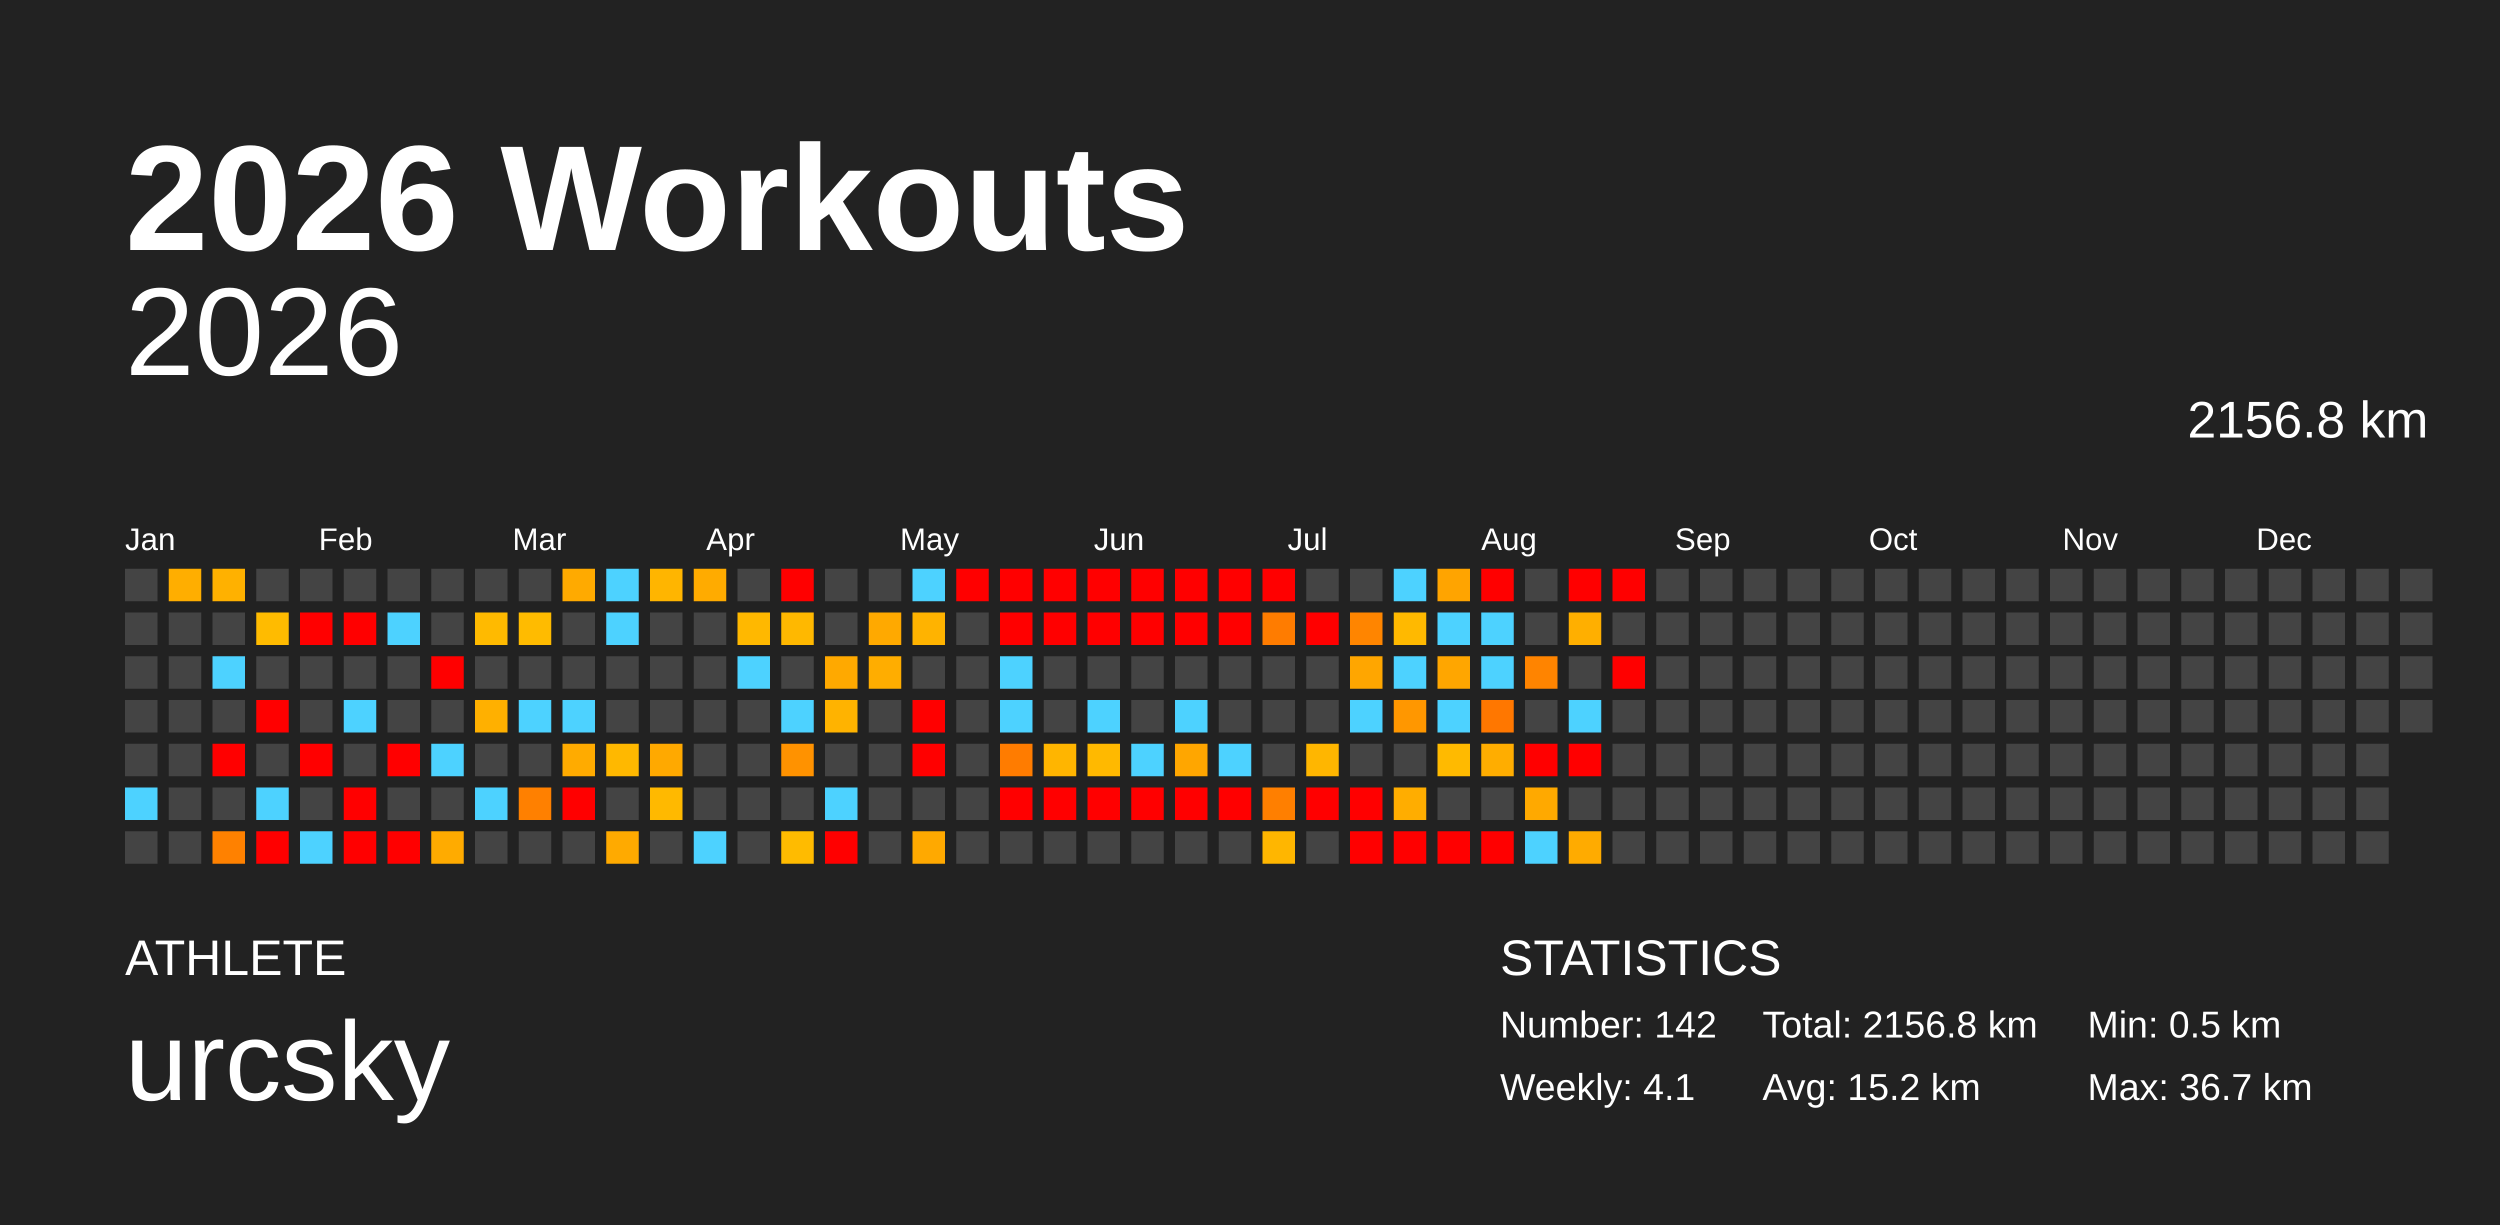
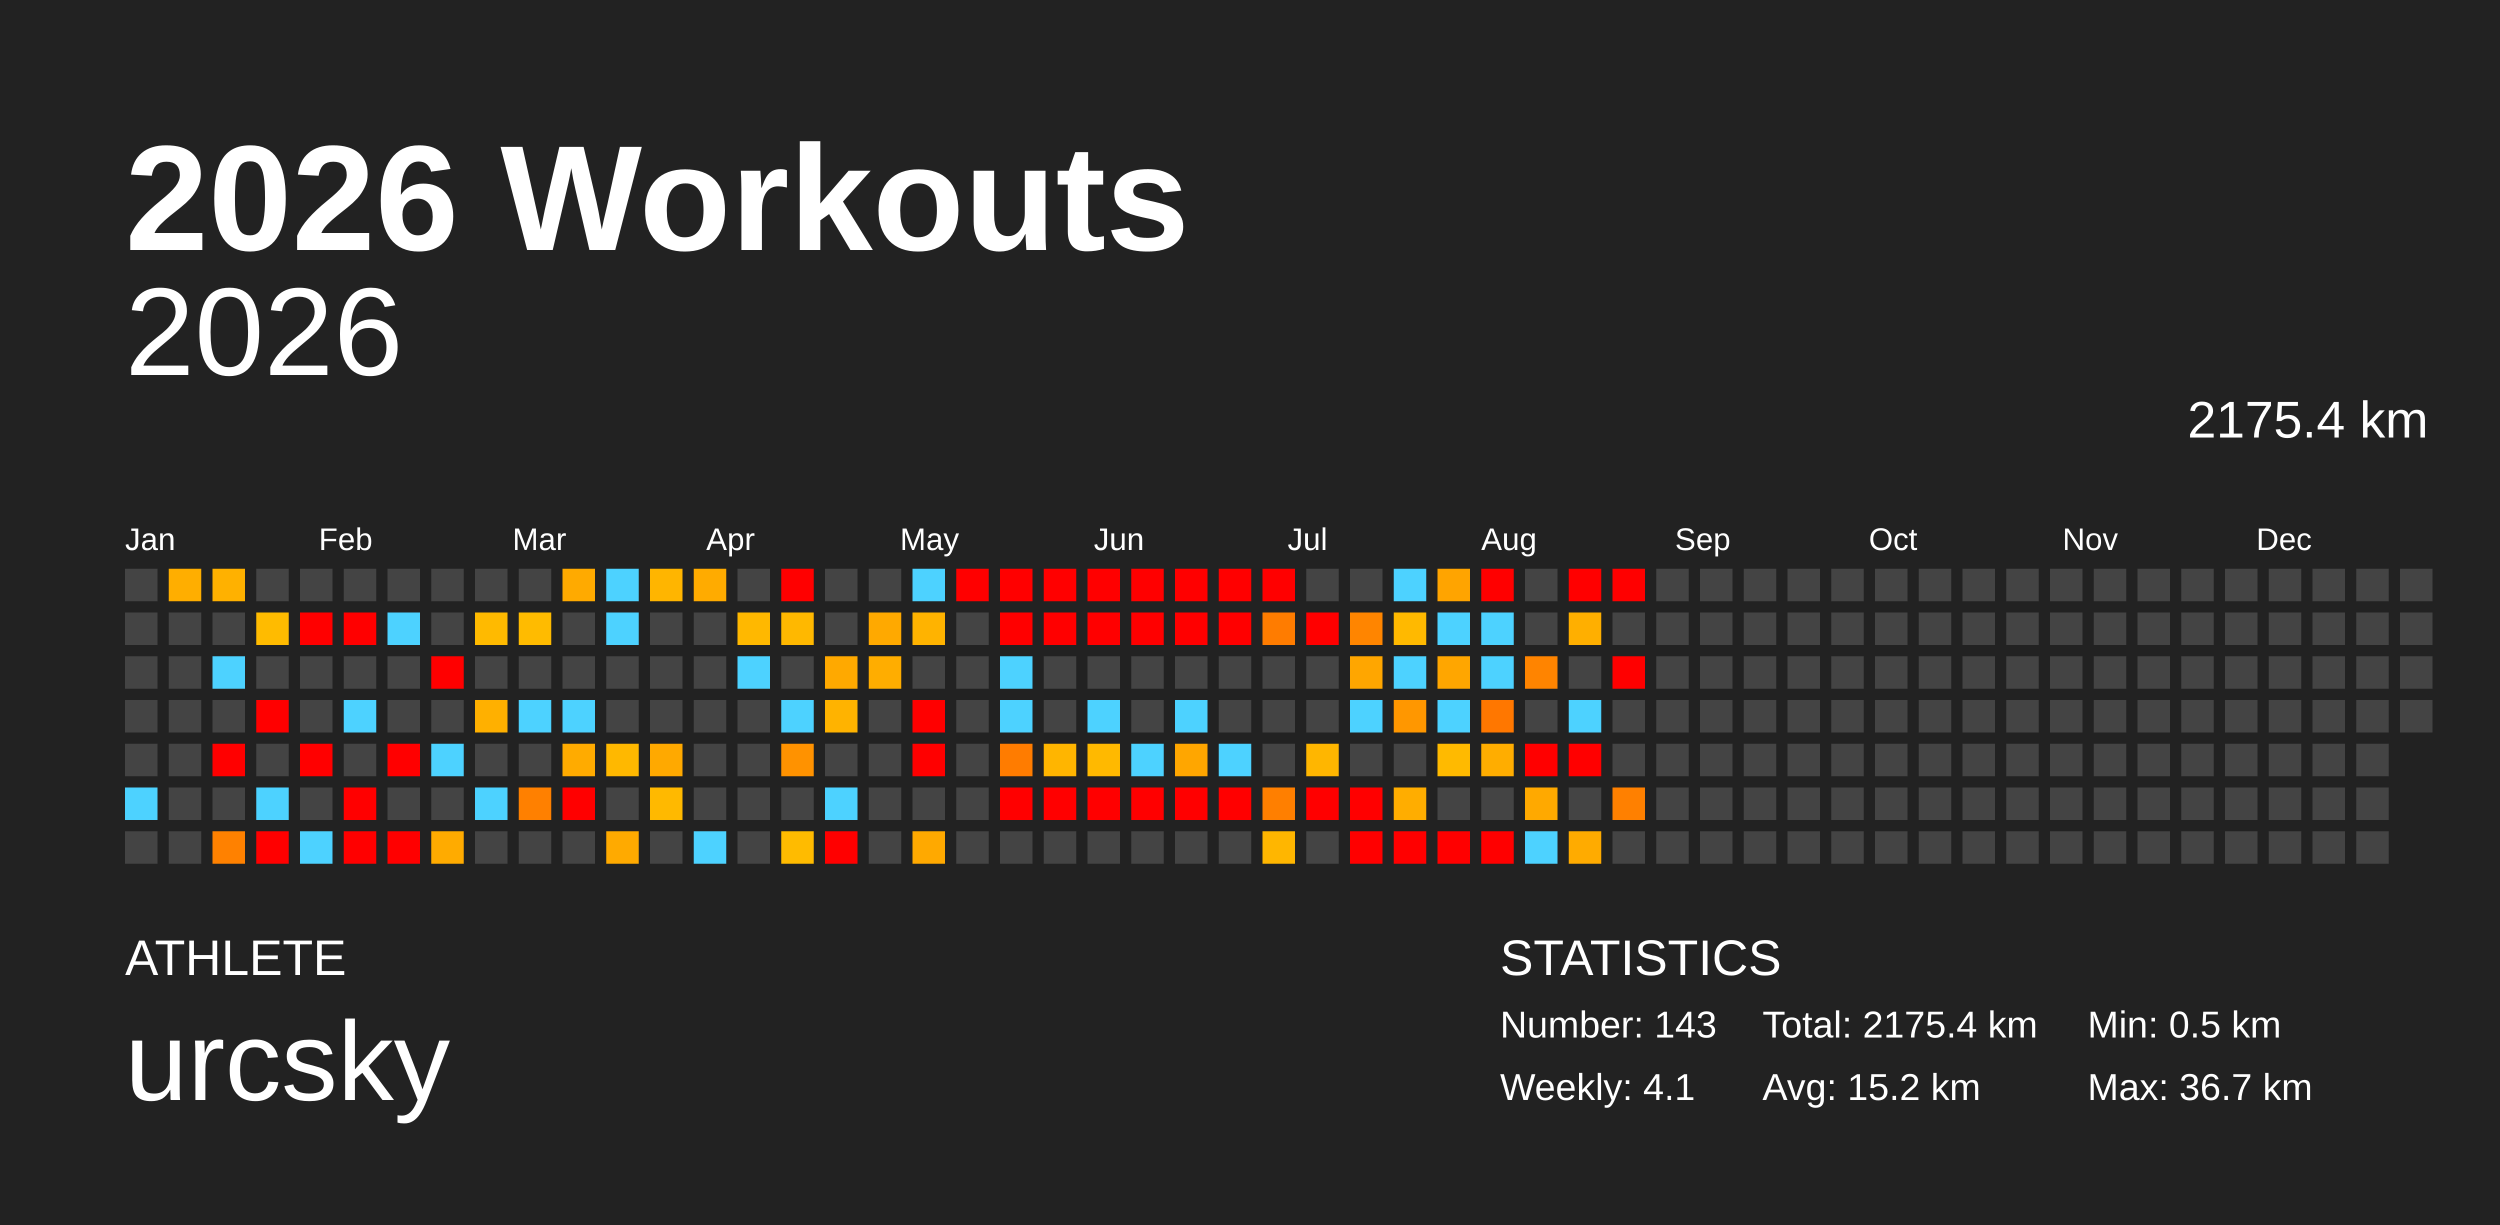
<svg xmlns="http://www.w3.org/2000/svg" baseProfile="full" height="98mm" version="1.1" viewBox="0,0,200,98" width="200mm">
  <defs />
  <rect fill="#222222" height="98" width="200" x="0" y="0" />
  <text fill="#FFFFFF" style="font-size:12px; font-family:Arial; font-weight:bold;" x="10" y="20">2026 Workouts</text>
  <text fill="#FFFFFF" style="font-size:4px; font-family:Arial" x="10" y="78">ATHLETE</text>
  <text fill="#FFFFFF" style="font-size:9px; font-family:Arial" x="10" y="88">urcsky</text>
  <text fill="#FFFFFF" style="font-size:4px; font-family:Arial" x="120" y="78">STATISTICS</text>
-   <text fill="#FFFFFF" style="font-size:3px; font-family:Arial" x="120" y="83">Number: 142</text>
+   <text fill="#FFFFFF" style="font-size:3px; font-family:Arial" x="120" y="83">Number: 143</text>
  <text fill="#FFFFFF" style="font-size:3px; font-family:Arial" x="120" y="88">Weekly: 4.1</text>
-   <text fill="#FFFFFF" style="font-size:3px; font-family:Arial" x="141" y="83">Total: 2156.8 km</text>
+   <text fill="#FFFFFF" style="font-size:3px; font-family:Arial" x="141" y="83">Total: 2175.4 km</text>
  <text fill="#FFFFFF" style="font-size:3px; font-family:Arial" x="141" y="88">Avg: 15.2 km</text>
  <text fill="#FFFFFF" style="font-size:3px; font-family:Arial" x="167" y="83">Min: 0.5 km</text>
  <text fill="#FFFFFF" style="font-size:3px; font-family:Arial" x="167" y="88">Max: 36.7 km</text>
  <text alignment-baseline="hanging" fill="#FFFFFF" style="font-size:10.0px; font-family:Arial;" x="10" y="30">2026</text>
-   <text alignment-baseline="hanging" fill="#FFFFFF" style="font-size:4.125px; font-family:Arial;" x="175" y="35">2156.8 km</text>
+   <text alignment-baseline="hanging" fill="#FFFFFF" style="font-size:4.125px; font-family:Arial;" x="175" y="35">2175.4 km</text>
  <text fill="#FFFFFF" style="font-size:2.5px; font-family:Arial" x="10.0" y="44">Jan</text>
  <text fill="#FFFFFF" style="font-size:2.5px; font-family:Arial" x="25.5" y="44">Feb</text>
  <text fill="#FFFFFF" style="font-size:2.5px; font-family:Arial" x="41.0" y="44">Mar</text>
  <text fill="#FFFFFF" style="font-size:2.5px; font-family:Arial" x="56.5" y="44">Apr</text>
  <text fill="#FFFFFF" style="font-size:2.5px; font-family:Arial" x="72.0" y="44">May</text>
  <text fill="#FFFFFF" style="font-size:2.5px; font-family:Arial" x="87.5" y="44">Jun</text>
  <text fill="#FFFFFF" style="font-size:2.5px; font-family:Arial" x="103.0" y="44">Jul</text>
  <text fill="#FFFFFF" style="font-size:2.5px; font-family:Arial" x="118.5" y="44">Aug</text>
  <text fill="#FFFFFF" style="font-size:2.5px; font-family:Arial" x="134.0" y="44">Sep</text>
  <text fill="#FFFFFF" style="font-size:2.5px; font-family:Arial" x="149.5" y="44">Oct</text>
  <text fill="#FFFFFF" style="font-size:2.5px; font-family:Arial" x="165.0" y="44">Nov</text>
  <text fill="#FFFFFF" style="font-size:2.5px; font-family:Arial" x="180.5" y="44">Dec</text>
  <rect fill="#444444" height="2.6" width="2.6" x="10.0" y="45.5" />
  <rect fill="#444444" height="2.6" width="2.6" x="10.0" y="49.0" />
  <rect fill="#444444" height="2.6" width="2.6" x="10.0" y="52.5" />
  <rect fill="#444444" height="2.6" width="2.6" x="10.0" y="56.0" />
  <rect fill="#444444" height="2.6" width="2.6" x="10.0" y="59.5" />
  <rect fill="#4dd2ff" height="2.6" width="2.6" x="10.0" y="63.0" />
  <rect fill="#444444" height="2.6" width="2.6" x="10.0" y="66.5" />
  <rect fill="#ffae00" height="2.6" width="2.6" x="13.5" y="45.5" />
  <rect fill="#444444" height="2.6" width="2.6" x="13.5" y="49.0" />
  <rect fill="#444444" height="2.6" width="2.6" x="13.5" y="52.5" />
  <rect fill="#444444" height="2.6" width="2.6" x="13.5" y="56.0" />
  <rect fill="#444444" height="2.6" width="2.6" x="13.5" y="59.5" />
  <rect fill="#444444" height="2.6" width="2.6" x="13.5" y="63.0" />
  <rect fill="#444444" height="2.6" width="2.6" x="13.5" y="66.5" />
  <rect fill="#ffb100" height="2.6" width="2.6" x="17.0" y="45.5" />
  <rect fill="#444444" height="2.6" width="2.6" x="17.0" y="49.0" />
  <rect fill="#4dd2ff" height="2.6" width="2.6" x="17.0" y="52.5" />
  <rect fill="#444444" height="2.6" width="2.6" x="17.0" y="56.0" />
  <rect fill="red" height="2.6" width="2.6" x="17.0" y="59.5" />
  <rect fill="#444444" height="2.6" width="2.6" x="17.0" y="63.0" />
  <rect fill="#ff8100" height="2.6" width="2.6" x="17.0" y="66.5" />
  <rect fill="#444444" height="2.6" width="2.6" x="20.5" y="45.5" />
  <rect fill="#ffbb00" height="2.6" width="2.6" x="20.5" y="49.0" />
  <rect fill="#444444" height="2.6" width="2.6" x="20.5" y="52.5" />
  <rect fill="red" height="2.6" width="2.6" x="20.5" y="56.0" />
  <rect fill="#444444" height="2.6" width="2.6" x="20.5" y="59.5" />
  <rect fill="#4dd2ff" height="2.6" width="2.6" x="20.5" y="63.0" />
  <rect fill="red" height="2.6" width="2.6" x="20.5" y="66.5" />
  <rect fill="#444444" height="2.6" width="2.6" x="24.0" y="45.5" />
  <rect fill="red" height="2.6" width="2.6" x="24.0" y="49.0" />
  <rect fill="#444444" height="2.6" width="2.6" x="24.0" y="52.5" />
  <rect fill="#444444" height="2.6" width="2.6" x="24.0" y="56.0" />
  <rect fill="red" height="2.6" width="2.6" x="24.0" y="59.5" />
  <rect fill="#444444" height="2.6" width="2.6" x="24.0" y="63.0" />
  <rect fill="#4dd2ff" height="2.6" width="2.6" x="24.0" y="66.5" />
  <rect fill="#444444" height="2.6" width="2.6" x="27.5" y="45.5" />
  <rect fill="red" height="2.6" width="2.6" x="27.5" y="49.0" />
  <rect fill="#444444" height="2.6" width="2.6" x="27.5" y="52.5" />
  <rect fill="#4dd2ff" height="2.6" width="2.6" x="27.5" y="56.0" />
  <rect fill="#444444" height="2.6" width="2.6" x="27.5" y="59.5" />
  <rect fill="red" height="2.6" width="2.6" x="27.5" y="63.0" />
  <rect fill="red" height="2.6" width="2.6" x="27.5" y="66.5" />
  <rect fill="#444444" height="2.6" width="2.6" x="31.0" y="45.5" />
  <rect fill="#4dd2ff" height="2.6" width="2.6" x="31.0" y="49.0" />
  <rect fill="#444444" height="2.6" width="2.6" x="31.0" y="52.5" />
  <rect fill="#444444" height="2.6" width="2.6" x="31.0" y="56.0" />
  <rect fill="red" height="2.6" width="2.6" x="31.0" y="59.5" />
  <rect fill="#444444" height="2.6" width="2.6" x="31.0" y="63.0" />
  <rect fill="red" height="2.6" width="2.6" x="31.0" y="66.5" />
  <rect fill="#444444" height="2.6" width="2.6" x="34.5" y="45.5" />
  <rect fill="#444444" height="2.6" width="2.6" x="34.5" y="49.0" />
  <rect fill="red" height="2.6" width="2.6" x="34.5" y="52.5" />
  <rect fill="#444444" height="2.6" width="2.6" x="34.5" y="56.0" />
  <rect fill="#4dd2ff" height="2.6" width="2.6" x="34.5" y="59.5" />
  <rect fill="#444444" height="2.6" width="2.6" x="34.5" y="63.0" />
  <rect fill="#ffab00" height="2.6" width="2.6" x="34.5" y="66.5" />
  <rect fill="#444444" height="2.6" width="2.6" x="38.0" y="45.5" />
  <rect fill="#ffba00" height="2.6" width="2.6" x="38.0" y="49.0" />
  <rect fill="#444444" height="2.6" width="2.6" x="38.0" y="52.5" />
  <rect fill="#ffb000" height="2.6" width="2.6" x="38.0" y="56.0" />
  <rect fill="#444444" height="2.6" width="2.6" x="38.0" y="59.5" />
  <rect fill="#4dd2ff" height="2.6" width="2.6" x="38.0" y="63.0" />
  <rect fill="#444444" height="2.6" width="2.6" x="38.0" y="66.5" />
  <rect fill="#444444" height="2.6" width="2.6" x="41.5" y="45.5" />
  <rect fill="#ffbb00" height="2.6" width="2.6" x="41.5" y="49.0" />
  <rect fill="#444444" height="2.6" width="2.6" x="41.5" y="52.5" />
  <rect fill="#4dd2ff" height="2.6" width="2.6" x="41.5" y="56.0" />
  <rect fill="#444444" height="2.6" width="2.6" x="41.5" y="59.5" />
  <rect fill="#ff8000" height="2.6" width="2.6" x="41.5" y="63.0" />
  <rect fill="#444444" height="2.6" width="2.6" x="41.5" y="66.5" />
  <rect fill="#ffaa00" height="2.6" width="2.6" x="45.0" y="45.5" />
  <rect fill="#444444" height="2.6" width="2.6" x="45.0" y="49.0" />
  <rect fill="#444444" height="2.6" width="2.6" x="45.0" y="52.5" />
  <rect fill="#4dd2ff" height="2.6" width="2.6" x="45.0" y="56.0" />
  <rect fill="#ffab00" height="2.6" width="2.6" x="45.0" y="59.5" />
  <rect fill="red" height="2.6" width="2.6" x="45.0" y="63.0" />
  <rect fill="#444444" height="2.6" width="2.6" x="45.0" y="66.5" />
  <rect fill="#4dd2ff" height="2.6" width="2.6" x="48.5" y="45.5" />
  <rect fill="#4dd2ff" height="2.6" width="2.6" x="48.5" y="49.0" />
  <rect fill="#444444" height="2.6" width="2.6" x="48.5" y="52.5" />
  <rect fill="#444444" height="2.6" width="2.6" x="48.5" y="56.0" />
  <rect fill="#ffb800" height="2.6" width="2.6" x="48.5" y="59.5" />
  <rect fill="#444444" height="2.6" width="2.6" x="48.5" y="63.0" />
  <rect fill="#ffaa00" height="2.6" width="2.6" x="48.5" y="66.5" />
  <rect fill="#ffb500" height="2.6" width="2.6" x="52.0" y="45.5" />
  <rect fill="#444444" height="2.6" width="2.6" x="52.0" y="49.0" />
  <rect fill="#444444" height="2.6" width="2.6" x="52.0" y="52.5" />
  <rect fill="#444444" height="2.6" width="2.6" x="52.0" y="56.0" />
  <rect fill="#ffa900" height="2.6" width="2.6" x="52.0" y="59.5" />
  <rect fill="#ffb900" height="2.6" width="2.6" x="52.0" y="63.0" />
  <rect fill="#444444" height="2.6" width="2.6" x="52.0" y="66.5" />
  <rect fill="#ffab00" height="2.6" width="2.6" x="55.5" y="45.5" />
  <rect fill="#444444" height="2.6" width="2.6" x="55.5" y="49.0" />
  <rect fill="#444444" height="2.6" width="2.6" x="55.5" y="52.5" />
  <rect fill="#444444" height="2.6" width="2.6" x="55.5" y="56.0" />
  <rect fill="#444444" height="2.6" width="2.6" x="55.5" y="59.5" />
  <rect fill="#444444" height="2.6" width="2.6" x="55.5" y="63.0" />
  <rect fill="#4dd2ff" height="2.6" width="2.6" x="55.5" y="66.5" />
  <rect fill="#444444" height="2.6" width="2.6" x="59.0" y="45.5" />
  <rect fill="#ffb800" height="2.6" width="2.6" x="59.0" y="49.0" />
  <rect fill="#4dd2ff" height="2.6" width="2.6" x="59.0" y="52.5" />
  <rect fill="#444444" height="2.6" width="2.6" x="59.0" y="56.0" />
  <rect fill="#444444" height="2.6" width="2.6" x="59.0" y="59.5" />
  <rect fill="#444444" height="2.6" width="2.6" x="59.0" y="63.0" />
  <rect fill="#444444" height="2.6" width="2.6" x="59.0" y="66.5" />
  <rect fill="red" height="2.6" width="2.6" x="62.5" y="45.5" />
  <rect fill="#ffb800" height="2.6" width="2.6" x="62.5" y="49.0" />
  <rect fill="#444444" height="2.6" width="2.6" x="62.5" y="52.5" />
  <rect fill="#4dd2ff" height="2.6" width="2.6" x="62.5" y="56.0" />
  <rect fill="#ff9200" height="2.6" width="2.6" x="62.5" y="59.5" />
  <rect fill="#444444" height="2.6" width="2.6" x="62.5" y="63.0" />
  <rect fill="#ffbb00" height="2.6" width="2.6" x="62.5" y="66.5" />
  <rect fill="#444444" height="2.6" width="2.6" x="66.0" y="45.5" />
  <rect fill="#444444" height="2.6" width="2.6" x="66.0" y="49.0" />
  <rect fill="#ffa900" height="2.6" width="2.6" x="66.0" y="52.5" />
  <rect fill="#ffb300" height="2.6" width="2.6" x="66.0" y="56.0" />
  <rect fill="#444444" height="2.6" width="2.6" x="66.0" y="59.5" />
  <rect fill="#4dd2ff" height="2.6" width="2.6" x="66.0" y="63.0" />
  <rect fill="red" height="2.6" width="2.6" x="66.0" y="66.5" />
  <rect fill="#444444" height="2.6" width="2.6" x="69.5" y="45.5" />
  <rect fill="#ffa900" height="2.6" width="2.6" x="69.5" y="49.0" />
  <rect fill="#ffad00" height="2.6" width="2.6" x="69.5" y="52.5" />
  <rect fill="#444444" height="2.6" width="2.6" x="69.5" y="56.0" />
  <rect fill="#444444" height="2.6" width="2.6" x="69.5" y="59.5" />
  <rect fill="#444444" height="2.6" width="2.6" x="69.5" y="63.0" />
  <rect fill="#444444" height="2.6" width="2.6" x="69.5" y="66.5" />
  <rect fill="#4dd2ff" height="2.6" width="2.6" x="73.0" y="45.5" />
  <rect fill="#ffb300" height="2.6" width="2.6" x="73.0" y="49.0" />
  <rect fill="#444444" height="2.6" width="2.6" x="73.0" y="52.5" />
  <rect fill="red" height="2.6" width="2.6" x="73.0" y="56.0" />
  <rect fill="red" height="2.6" width="2.6" x="73.0" y="59.5" />
  <rect fill="#444444" height="2.6" width="2.6" x="73.0" y="63.0" />
  <rect fill="#ffa900" height="2.6" width="2.6" x="73.0" y="66.5" />
  <rect fill="red" height="2.6" width="2.6" x="76.5" y="45.5" />
  <rect fill="#444444" height="2.6" width="2.6" x="76.5" y="49.0" />
  <rect fill="#444444" height="2.6" width="2.6" x="76.5" y="52.5" />
  <rect fill="#444444" height="2.6" width="2.6" x="76.5" y="56.0" />
  <rect fill="#444444" height="2.6" width="2.6" x="76.5" y="59.5" />
  <rect fill="#444444" height="2.6" width="2.6" x="76.5" y="63.0" />
  <rect fill="#444444" height="2.6" width="2.6" x="76.5" y="66.5" />
  <rect fill="red" height="2.6" width="2.6" x="80.0" y="45.5" />
  <rect fill="red" height="2.6" width="2.6" x="80.0" y="49.0" />
  <rect fill="#4dd2ff" height="2.6" width="2.6" x="80.0" y="52.5" />
  <rect fill="#4dd2ff" height="2.6" width="2.6" x="80.0" y="56.0" />
  <rect fill="#ff7c00" height="2.6" width="2.6" x="80.0" y="59.5" />
  <rect fill="red" height="2.6" width="2.6" x="80.0" y="63.0" />
  <rect fill="#444444" height="2.6" width="2.6" x="80.0" y="66.5" />
  <rect fill="red" height="2.6" width="2.6" x="83.5" y="45.5" />
  <rect fill="red" height="2.6" width="2.6" x="83.5" y="49.0" />
  <rect fill="#444444" height="2.6" width="2.6" x="83.5" y="52.5" />
  <rect fill="#444444" height="2.6" width="2.6" x="83.5" y="56.0" />
  <rect fill="#ffb500" height="2.6" width="2.6" x="83.5" y="59.5" />
  <rect fill="red" height="2.6" width="2.6" x="83.5" y="63.0" />
  <rect fill="#444444" height="2.6" width="2.6" x="83.5" y="66.5" />
  <rect fill="red" height="2.6" width="2.6" x="87.0" y="45.5" />
  <rect fill="red" height="2.6" width="2.6" x="87.0" y="49.0" />
  <rect fill="#444444" height="2.6" width="2.6" x="87.0" y="52.5" />
  <rect fill="#4dd2ff" height="2.6" width="2.6" x="87.0" y="56.0" />
  <rect fill="#ffb900" height="2.6" width="2.6" x="87.0" y="59.5" />
  <rect fill="red" height="2.6" width="2.6" x="87.0" y="63.0" />
  <rect fill="#444444" height="2.6" width="2.6" x="87.0" y="66.5" />
  <rect fill="red" height="2.6" width="2.6" x="90.5" y="45.5" />
  <rect fill="red" height="2.6" width="2.6" x="90.5" y="49.0" />
  <rect fill="#444444" height="2.6" width="2.6" x="90.5" y="52.5" />
  <rect fill="#444444" height="2.6" width="2.6" x="90.5" y="56.0" />
  <rect fill="#4dd2ff" height="2.6" width="2.6" x="90.5" y="59.5" />
  <rect fill="red" height="2.6" width="2.6" x="90.5" y="63.0" />
  <rect fill="#444444" height="2.6" width="2.6" x="90.5" y="66.5" />
  <rect fill="red" height="2.6" width="2.6" x="94.0" y="45.5" />
  <rect fill="red" height="2.6" width="2.6" x="94.0" y="49.0" />
  <rect fill="#444444" height="2.6" width="2.6" x="94.0" y="52.5" />
  <rect fill="#4dd2ff" height="2.6" width="2.6" x="94.0" y="56.0" />
  <rect fill="#ffa600" height="2.6" width="2.6" x="94.0" y="59.5" />
  <rect fill="red" height="2.6" width="2.6" x="94.0" y="63.0" />
  <rect fill="#444444" height="2.6" width="2.6" x="94.0" y="66.5" />
  <rect fill="red" height="2.6" width="2.6" x="97.5" y="45.5" />
  <rect fill="red" height="2.6" width="2.6" x="97.5" y="49.0" />
  <rect fill="#444444" height="2.6" width="2.6" x="97.5" y="52.5" />
  <rect fill="#444444" height="2.6" width="2.6" x="97.5" y="56.0" />
  <rect fill="#4dd2ff" height="2.6" width="2.6" x="97.5" y="59.5" />
  <rect fill="red" height="2.6" width="2.6" x="97.5" y="63.0" />
  <rect fill="#444444" height="2.6" width="2.6" x="97.5" y="66.5" />
  <rect fill="red" height="2.6" width="2.6" x="101.0" y="45.5" />
  <rect fill="#ff7c00" height="2.6" width="2.6" x="101.0" y="49.0" />
  <rect fill="#444444" height="2.6" width="2.6" x="101.0" y="52.5" />
  <rect fill="#444444" height="2.6" width="2.6" x="101.0" y="56.0" />
  <rect fill="#444444" height="2.6" width="2.6" x="101.0" y="59.5" />
  <rect fill="#ff7f00" height="2.6" width="2.6" x="101.0" y="63.0" />
  <rect fill="#ffb600" height="2.6" width="2.6" x="101.0" y="66.5" />
  <rect fill="#444444" height="2.6" width="2.6" x="104.5" y="45.5" />
  <rect fill="red" height="2.6" width="2.6" x="104.5" y="49.0" />
  <rect fill="#444444" height="2.6" width="2.6" x="104.5" y="52.5" />
  <rect fill="#444444" height="2.6" width="2.6" x="104.5" y="56.0" />
  <rect fill="#ffb600" height="2.6" width="2.6" x="104.5" y="59.5" />
  <rect fill="red" height="2.6" width="2.6" x="104.5" y="63.0" />
  <rect fill="#444444" height="2.6" width="2.6" x="104.5" y="66.5" />
  <rect fill="#444444" height="2.6" width="2.6" x="108.0" y="45.5" />
  <rect fill="#ff8500" height="2.6" width="2.6" x="108.0" y="49.0" />
  <rect fill="#ffa600" height="2.6" width="2.6" x="108.0" y="52.5" />
  <rect fill="#4dd2ff" height="2.6" width="2.6" x="108.0" y="56.0" />
  <rect fill="#444444" height="2.6" width="2.6" x="108.0" y="59.5" />
  <rect fill="red" height="2.6" width="2.6" x="108.0" y="63.0" />
  <rect fill="red" height="2.6" width="2.6" x="108.0" y="66.5" />
  <rect fill="#4dd2ff" height="2.6" width="2.6" x="111.5" y="45.5" />
  <rect fill="#ffb900" height="2.6" width="2.6" x="111.5" y="49.0" />
  <rect fill="#4dd2ff" height="2.6" width="2.6" x="111.5" y="52.5" />
  <rect fill="#ff9700" height="2.6" width="2.6" x="111.5" y="56.0" />
  <rect fill="#444444" height="2.6" width="2.6" x="111.5" y="59.5" />
  <rect fill="#ffad00" height="2.6" width="2.6" x="111.5" y="63.0" />
  <rect fill="red" height="2.6" width="2.6" x="111.5" y="66.5" />
  <rect fill="#ffa400" height="2.6" width="2.6" x="115.0" y="45.5" />
  <rect fill="#4dd2ff" height="2.6" width="2.6" x="115.0" y="49.0" />
  <rect fill="#ffa600" height="2.6" width="2.6" x="115.0" y="52.5" />
  <rect fill="#4dd2ff" height="2.6" width="2.6" x="115.0" y="56.0" />
  <rect fill="#ffba00" height="2.6" width="2.6" x="115.0" y="59.5" />
  <rect fill="#444444" height="2.6" width="2.6" x="115.0" y="63.0" />
  <rect fill="red" height="2.6" width="2.6" x="115.0" y="66.5" />
  <rect fill="red" height="2.6" width="2.6" x="118.5" y="45.5" />
  <rect fill="#4dd2ff" height="2.6" width="2.6" x="118.5" y="49.0" />
  <rect fill="#4dd2ff" height="2.6" width="2.6" x="118.5" y="52.5" />
  <rect fill="#ff7700" height="2.6" width="2.6" x="118.5" y="56.0" />
  <rect fill="#ffad00" height="2.6" width="2.6" x="118.5" y="59.5" />
  <rect fill="#444444" height="2.6" width="2.6" x="118.5" y="63.0" />
  <rect fill="red" height="2.6" width="2.6" x="118.5" y="66.5" />
  <rect fill="#444444" height="2.6" width="2.6" x="122.0" y="45.5" />
  <rect fill="#444444" height="2.6" width="2.6" x="122.0" y="49.0" />
  <rect fill="#ff8400" height="2.6" width="2.6" x="122.0" y="52.5" />
  <rect fill="#444444" height="2.6" width="2.6" x="122.0" y="56.0" />
  <rect fill="red" height="2.6" width="2.6" x="122.0" y="59.5" />
  <rect fill="#ffa900" height="2.6" width="2.6" x="122.0" y="63.0" />
  <rect fill="#4dd2ff" height="2.6" width="2.6" x="122.0" y="66.5" />
  <rect fill="red" height="2.6" width="2.6" x="125.5" y="45.5" />
  <rect fill="#ffaf00" height="2.6" width="2.6" x="125.5" y="49.0" />
  <rect fill="#444444" height="2.6" width="2.6" x="125.5" y="52.5" />
  <rect fill="#4dd2ff" height="2.6" width="2.6" x="125.5" y="56.0" />
  <rect fill="red" height="2.6" width="2.6" x="125.5" y="59.5" />
  <rect fill="#444444" height="2.6" width="2.6" x="125.5" y="63.0" />
  <rect fill="#ffab00" height="2.6" width="2.6" x="125.5" y="66.5" />
  <rect fill="red" height="2.6" width="2.6" x="129.0" y="45.5" />
  <rect fill="#444444" height="2.6" width="2.6" x="129.0" y="49.0" />
  <rect fill="red" height="2.6" width="2.6" x="129.0" y="52.5" />
  <rect fill="#444444" height="2.6" width="2.6" x="129.0" y="56.0" />
  <rect fill="#444444" height="2.6" width="2.6" x="129.0" y="59.5" />
-   <rect fill="#444444" height="2.6" width="2.6" x="129.0" y="63.0" />
+   <rect fill="#ff8000" height="2.6" width="2.6" x="129.0" y="63.0" />
  <rect fill="#444444" height="2.6" width="2.6" x="129.0" y="66.5" />
  <rect fill="#444444" height="2.6" width="2.6" x="132.5" y="45.5" />
  <rect fill="#444444" height="2.6" width="2.6" x="132.5" y="49.0" />
  <rect fill="#444444" height="2.6" width="2.6" x="132.5" y="52.5" />
  <rect fill="#444444" height="2.6" width="2.6" x="132.5" y="56.0" />
  <rect fill="#444444" height="2.6" width="2.6" x="132.5" y="59.5" />
  <rect fill="#444444" height="2.6" width="2.6" x="132.5" y="63.0" />
  <rect fill="#444444" height="2.6" width="2.6" x="132.5" y="66.5" />
  <rect fill="#444444" height="2.6" width="2.6" x="136.0" y="45.5" />
  <rect fill="#444444" height="2.6" width="2.6" x="136.0" y="49.0" />
  <rect fill="#444444" height="2.6" width="2.6" x="136.0" y="52.5" />
  <rect fill="#444444" height="2.6" width="2.6" x="136.0" y="56.0" />
  <rect fill="#444444" height="2.6" width="2.6" x="136.0" y="59.5" />
  <rect fill="#444444" height="2.6" width="2.6" x="136.0" y="63.0" />
  <rect fill="#444444" height="2.6" width="2.6" x="136.0" y="66.5" />
  <rect fill="#444444" height="2.6" width="2.6" x="139.5" y="45.5" />
  <rect fill="#444444" height="2.6" width="2.6" x="139.5" y="49.0" />
  <rect fill="#444444" height="2.6" width="2.6" x="139.5" y="52.5" />
  <rect fill="#444444" height="2.6" width="2.6" x="139.5" y="56.0" />
  <rect fill="#444444" height="2.6" width="2.6" x="139.5" y="59.5" />
  <rect fill="#444444" height="2.6" width="2.6" x="139.5" y="63.0" />
  <rect fill="#444444" height="2.6" width="2.6" x="139.5" y="66.5" />
  <rect fill="#444444" height="2.6" width="2.6" x="143.0" y="45.5" />
  <rect fill="#444444" height="2.6" width="2.6" x="143.0" y="49.0" />
  <rect fill="#444444" height="2.6" width="2.6" x="143.0" y="52.5" />
  <rect fill="#444444" height="2.6" width="2.6" x="143.0" y="56.0" />
  <rect fill="#444444" height="2.6" width="2.6" x="143.0" y="59.5" />
  <rect fill="#444444" height="2.6" width="2.6" x="143.0" y="63.0" />
  <rect fill="#444444" height="2.6" width="2.6" x="143.0" y="66.5" />
  <rect fill="#444444" height="2.6" width="2.6" x="146.5" y="45.5" />
  <rect fill="#444444" height="2.6" width="2.6" x="146.5" y="49.0" />
  <rect fill="#444444" height="2.6" width="2.6" x="146.5" y="52.5" />
  <rect fill="#444444" height="2.6" width="2.6" x="146.5" y="56.0" />
  <rect fill="#444444" height="2.6" width="2.6" x="146.5" y="59.5" />
  <rect fill="#444444" height="2.6" width="2.6" x="146.5" y="63.0" />
  <rect fill="#444444" height="2.6" width="2.6" x="146.5" y="66.5" />
  <rect fill="#444444" height="2.6" width="2.6" x="150.0" y="45.5" />
  <rect fill="#444444" height="2.6" width="2.6" x="150.0" y="49.0" />
  <rect fill="#444444" height="2.6" width="2.6" x="150.0" y="52.5" />
  <rect fill="#444444" height="2.6" width="2.6" x="150.0" y="56.0" />
  <rect fill="#444444" height="2.6" width="2.6" x="150.0" y="59.5" />
  <rect fill="#444444" height="2.6" width="2.6" x="150.0" y="63.0" />
  <rect fill="#444444" height="2.6" width="2.6" x="150.0" y="66.5" />
  <rect fill="#444444" height="2.6" width="2.6" x="153.5" y="45.5" />
  <rect fill="#444444" height="2.6" width="2.6" x="153.5" y="49.0" />
  <rect fill="#444444" height="2.6" width="2.6" x="153.5" y="52.5" />
  <rect fill="#444444" height="2.6" width="2.6" x="153.5" y="56.0" />
  <rect fill="#444444" height="2.6" width="2.6" x="153.5" y="59.5" />
  <rect fill="#444444" height="2.6" width="2.6" x="153.5" y="63.0" />
  <rect fill="#444444" height="2.6" width="2.6" x="153.5" y="66.5" />
  <rect fill="#444444" height="2.6" width="2.6" x="157.0" y="45.5" />
  <rect fill="#444444" height="2.6" width="2.6" x="157.0" y="49.0" />
  <rect fill="#444444" height="2.6" width="2.6" x="157.0" y="52.5" />
  <rect fill="#444444" height="2.6" width="2.6" x="157.0" y="56.0" />
  <rect fill="#444444" height="2.6" width="2.6" x="157.0" y="59.5" />
  <rect fill="#444444" height="2.6" width="2.6" x="157.0" y="63.0" />
  <rect fill="#444444" height="2.6" width="2.6" x="157.0" y="66.5" />
  <rect fill="#444444" height="2.6" width="2.6" x="160.5" y="45.5" />
  <rect fill="#444444" height="2.6" width="2.6" x="160.5" y="49.0" />
  <rect fill="#444444" height="2.6" width="2.6" x="160.5" y="52.5" />
  <rect fill="#444444" height="2.6" width="2.6" x="160.5" y="56.0" />
  <rect fill="#444444" height="2.6" width="2.6" x="160.5" y="59.5" />
  <rect fill="#444444" height="2.6" width="2.6" x="160.5" y="63.0" />
  <rect fill="#444444" height="2.6" width="2.6" x="160.5" y="66.5" />
  <rect fill="#444444" height="2.6" width="2.6" x="164.0" y="45.5" />
  <rect fill="#444444" height="2.6" width="2.6" x="164.0" y="49.0" />
  <rect fill="#444444" height="2.6" width="2.6" x="164.0" y="52.5" />
  <rect fill="#444444" height="2.6" width="2.6" x="164.0" y="56.0" />
  <rect fill="#444444" height="2.6" width="2.6" x="164.0" y="59.5" />
  <rect fill="#444444" height="2.6" width="2.6" x="164.0" y="63.0" />
  <rect fill="#444444" height="2.6" width="2.6" x="164.0" y="66.5" />
  <rect fill="#444444" height="2.6" width="2.6" x="167.5" y="45.5" />
  <rect fill="#444444" height="2.6" width="2.6" x="167.5" y="49.0" />
  <rect fill="#444444" height="2.6" width="2.6" x="167.5" y="52.5" />
  <rect fill="#444444" height="2.6" width="2.6" x="167.5" y="56.0" />
  <rect fill="#444444" height="2.6" width="2.6" x="167.5" y="59.5" />
  <rect fill="#444444" height="2.6" width="2.6" x="167.5" y="63.0" />
  <rect fill="#444444" height="2.6" width="2.6" x="167.5" y="66.5" />
  <rect fill="#444444" height="2.6" width="2.6" x="171.0" y="45.5" />
  <rect fill="#444444" height="2.6" width="2.6" x="171.0" y="49.0" />
  <rect fill="#444444" height="2.6" width="2.6" x="171.0" y="52.5" />
  <rect fill="#444444" height="2.6" width="2.6" x="171.0" y="56.0" />
  <rect fill="#444444" height="2.6" width="2.6" x="171.0" y="59.5" />
  <rect fill="#444444" height="2.6" width="2.6" x="171.0" y="63.0" />
  <rect fill="#444444" height="2.6" width="2.6" x="171.0" y="66.5" />
  <rect fill="#444444" height="2.6" width="2.6" x="174.5" y="45.5" />
  <rect fill="#444444" height="2.6" width="2.6" x="174.5" y="49.0" />
  <rect fill="#444444" height="2.6" width="2.6" x="174.5" y="52.5" />
  <rect fill="#444444" height="2.6" width="2.6" x="174.5" y="56.0" />
  <rect fill="#444444" height="2.6" width="2.6" x="174.5" y="59.5" />
  <rect fill="#444444" height="2.6" width="2.6" x="174.5" y="63.0" />
  <rect fill="#444444" height="2.6" width="2.6" x="174.5" y="66.5" />
  <rect fill="#444444" height="2.6" width="2.6" x="178.0" y="45.5" />
  <rect fill="#444444" height="2.6" width="2.6" x="178.0" y="49.0" />
  <rect fill="#444444" height="2.6" width="2.6" x="178.0" y="52.5" />
  <rect fill="#444444" height="2.6" width="2.6" x="178.0" y="56.0" />
  <rect fill="#444444" height="2.6" width="2.6" x="178.0" y="59.5" />
  <rect fill="#444444" height="2.6" width="2.6" x="178.0" y="63.0" />
  <rect fill="#444444" height="2.6" width="2.6" x="178.0" y="66.5" />
  <rect fill="#444444" height="2.6" width="2.6" x="181.5" y="45.5" />
  <rect fill="#444444" height="2.6" width="2.6" x="181.5" y="49.0" />
  <rect fill="#444444" height="2.6" width="2.6" x="181.5" y="52.5" />
  <rect fill="#444444" height="2.6" width="2.6" x="181.5" y="56.0" />
  <rect fill="#444444" height="2.6" width="2.6" x="181.5" y="59.5" />
  <rect fill="#444444" height="2.6" width="2.6" x="181.5" y="63.0" />
  <rect fill="#444444" height="2.6" width="2.6" x="181.5" y="66.5" />
  <rect fill="#444444" height="2.6" width="2.6" x="185.0" y="45.5" />
  <rect fill="#444444" height="2.6" width="2.6" x="185.0" y="49.0" />
  <rect fill="#444444" height="2.6" width="2.6" x="185.0" y="52.5" />
  <rect fill="#444444" height="2.6" width="2.6" x="185.0" y="56.0" />
  <rect fill="#444444" height="2.6" width="2.6" x="185.0" y="59.5" />
  <rect fill="#444444" height="2.6" width="2.6" x="185.0" y="63.0" />
  <rect fill="#444444" height="2.6" width="2.6" x="185.0" y="66.5" />
  <rect fill="#444444" height="2.6" width="2.6" x="188.5" y="45.5" />
  <rect fill="#444444" height="2.6" width="2.6" x="188.5" y="49.0" />
  <rect fill="#444444" height="2.6" width="2.6" x="188.5" y="52.5" />
  <rect fill="#444444" height="2.6" width="2.6" x="188.5" y="56.0" />
  <rect fill="#444444" height="2.6" width="2.6" x="188.5" y="59.5" />
  <rect fill="#444444" height="2.6" width="2.6" x="188.5" y="63.0" />
  <rect fill="#444444" height="2.6" width="2.6" x="188.5" y="66.5" />
  <rect fill="#444444" height="2.6" width="2.6" x="192.0" y="45.5" />
  <rect fill="#444444" height="2.6" width="2.6" x="192.0" y="49.0" />
  <rect fill="#444444" height="2.6" width="2.6" x="192.0" y="52.5" />
  <rect fill="#444444" height="2.6" width="2.6" x="192.0" y="56.0" />
</svg>
